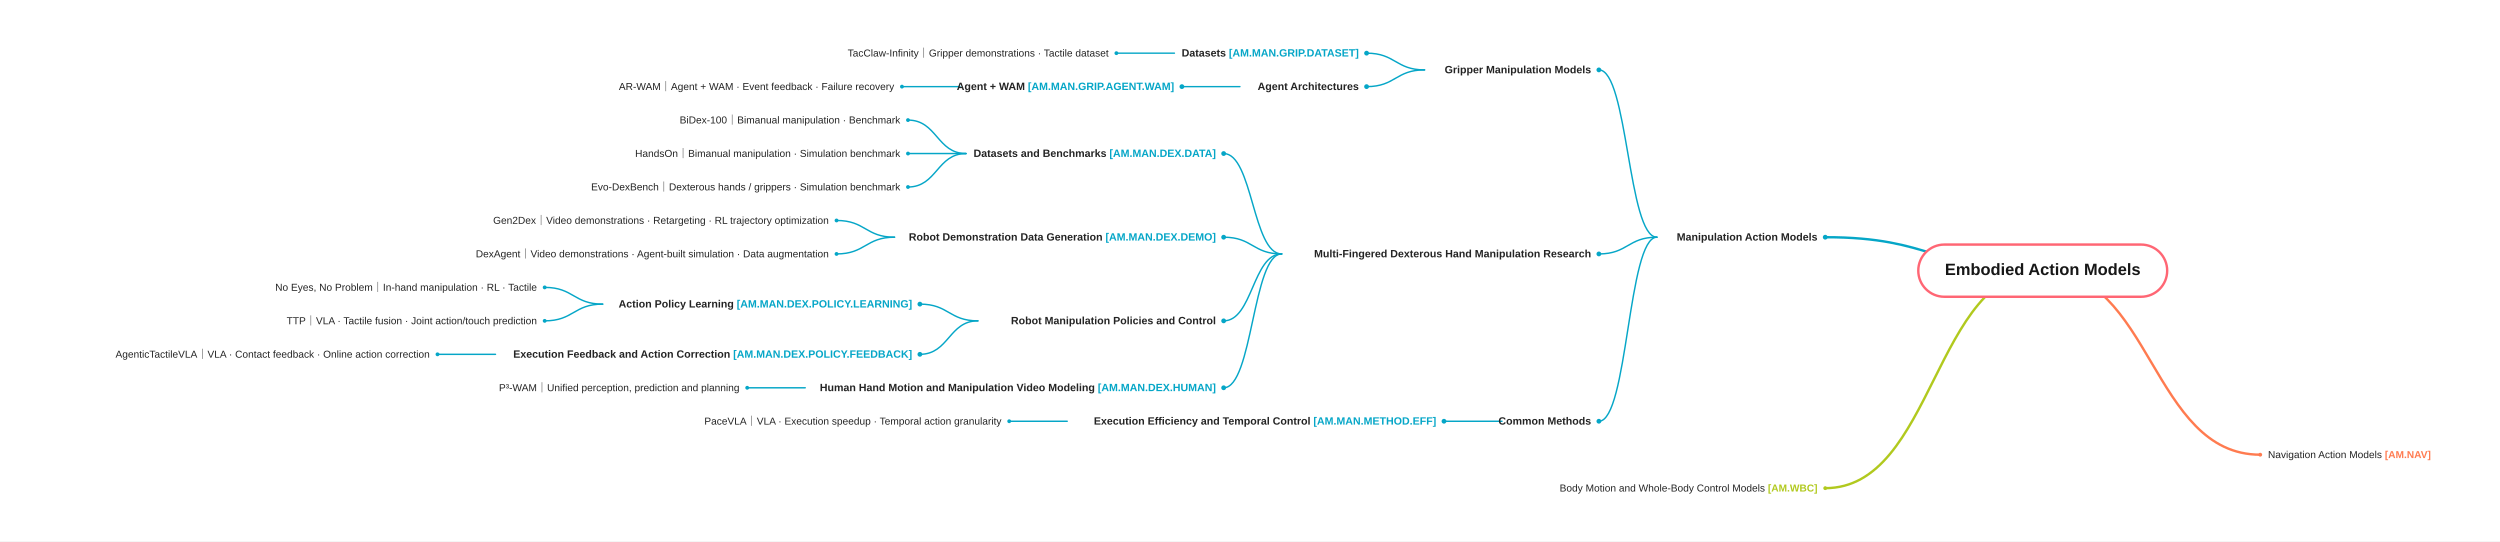
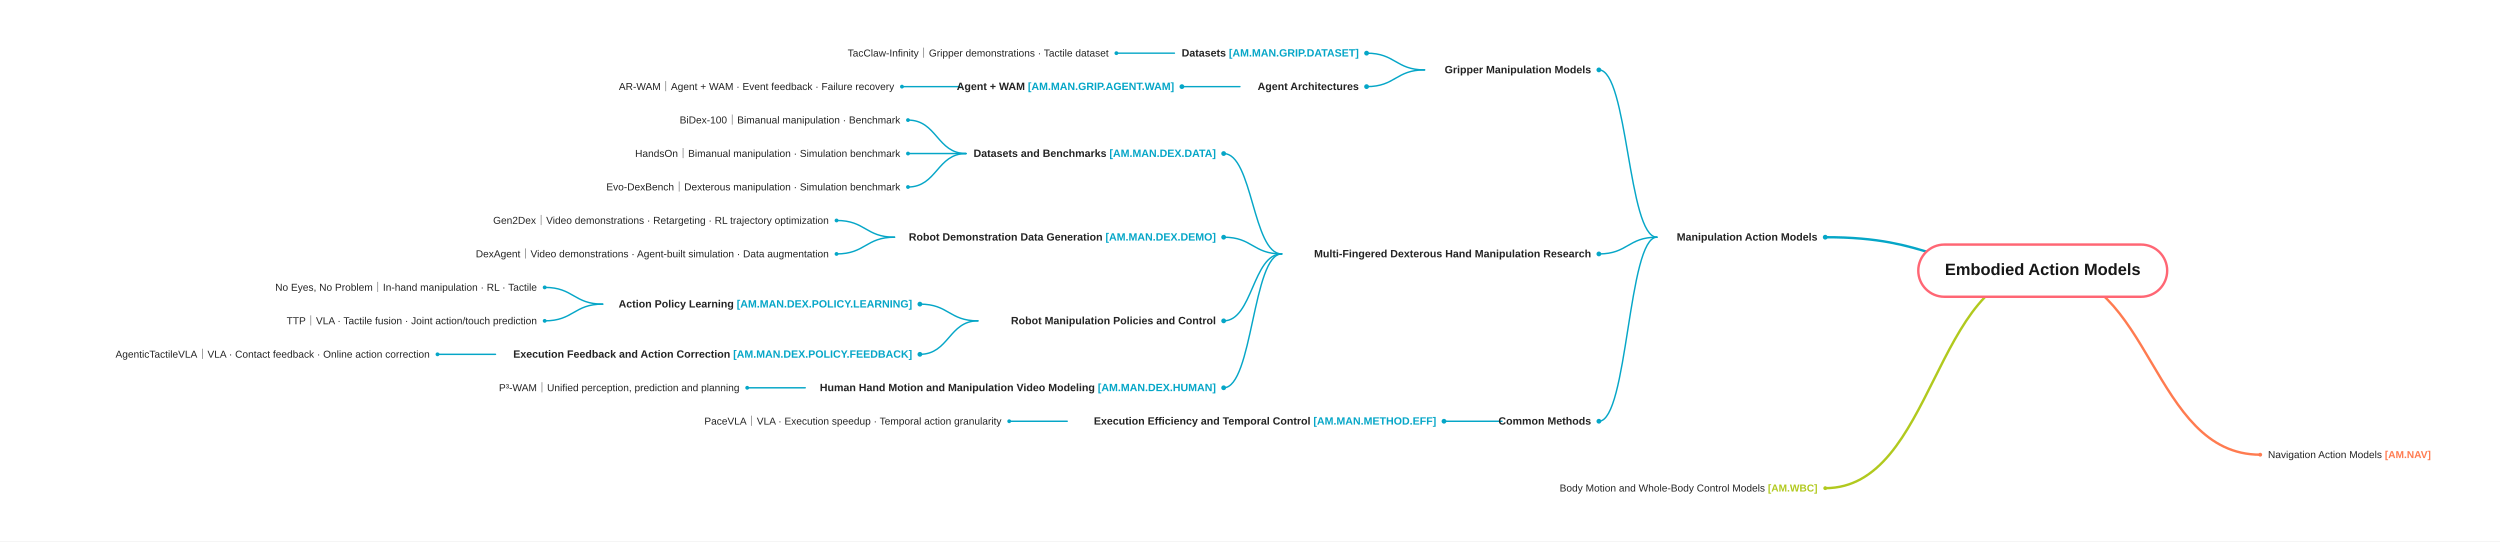
<svg xmlns="http://www.w3.org/2000/svg" viewBox="-2426.36 0 5172.44 1120.0" role="img" aria-labelledby="title desc">
  <rect x="-2426.36" width="5172.44" height="1120.0" fill="#ffffff" />
  <g fill="none" stroke-linecap="round" stroke-linejoin="round">
    <path d="M 1800 560.0 C 1575.0 560.0, 1575.0 490.769, 1350 490.769" stroke="#05a6c7" stroke-width="5" />
    <path d="M 1001.68 490.769 C 941.68 490.769, 941.68 144.615, 881.68 144.615" stroke="#05a6c7" stroke-width="3" />
    <path d="M 521.04 144.615 C 461.04 144.615, 461.04 110.0, 401.04 110.0" stroke="#05a6c7" stroke-width="3" />
    <path d="M 3.44 110.0 C -56.56 110.0, -56.56 110.0, -116.56 110.0" stroke="#05a6c7" stroke-width="3" />
    <path d="M 521.04 144.615 C 461.04 144.615, 461.04 179.231, 401.04 179.231" stroke="#05a6c7" stroke-width="3" />
    <path d="M 138.96 179.231 C 78.96 179.231, 78.96 179.231, 18.96 179.231" stroke="#05a6c7" stroke-width="3" />
    <path d="M -440.24 179.231 C -500.24 179.231, -500.24 179.231, -560.24 179.231" stroke="#05a6c7" stroke-width="3" />
    <path d="M 1001.68 490.769 C 941.68 490.769, 941.68 525.385, 881.68 525.385" stroke="#05a6c7" stroke-width="3" />
    <path d="M 225.36 525.385 C 165.36 525.385, 165.36 317.692, 105.36 317.692" stroke="#05a6c7" stroke-width="3" />
    <path d="M -427.76 317.692 C -487.76 317.692, -487.76 248.462, -547.76 248.462" stroke="#05a6c7" stroke-width="3" />
    <path d="M -427.76 317.692 C -487.76 317.692, -487.76 317.692, -547.76 317.692" stroke="#05a6c7" stroke-width="3" />
    <path d="M -427.76 317.692 C -487.76 317.692, -487.76 386.923, -547.76 386.923" stroke="#05a6c7" stroke-width="3" />
    <path d="M 225.36 525.385 C 165.36 525.385, 165.36 490.769, 105.36 490.769" stroke="#05a6c7" stroke-width="3" />
    <path d="M -575.6 490.769 C -635.6 490.769, -635.6 456.154, -695.6 456.154" stroke="#05a6c7" stroke-width="3" />
    <path d="M -575.6 490.769 C -635.6 490.769, -635.6 525.385, -695.6 525.385" stroke="#05a6c7" stroke-width="3" />
    <path d="M 225.36 525.385 C 165.36 525.385, 165.36 663.846, 105.36 663.846" stroke="#05a6c7" stroke-width="3" />
    <path d="M -403.12 663.846 C -463.12 663.846, -463.12 629.231, -523.12 629.231" stroke="#05a6c7" stroke-width="3" />
    <path d="M -1179.44 629.231 C -1239.44 629.231, -1239.44 594.615, -1299.44 594.615" stroke="#05a6c7" stroke-width="3" />
    <path d="M -1179.44 629.231 C -1239.44 629.231, -1239.44 663.846, -1299.44 663.846" stroke="#05a6c7" stroke-width="3" />
    <path d="M -403.12 663.846 C -463.12 663.846, -463.12 733.077, -523.12 733.077" stroke="#05a6c7" stroke-width="3" />
    <path d="M -1401.2 733.077 C -1461.2 733.077, -1461.2 733.077, -1521.2 733.077" stroke="#05a6c7" stroke-width="3" />
    <path d="M 225.36 525.385 C 165.36 525.385, 165.36 802.308, 105.36 802.308" stroke="#05a6c7" stroke-width="3" />
    <path d="M -760.4 802.308 C -820.4 802.308, -820.4 802.308, -880.4 802.308" stroke="#05a6c7" stroke-width="3" />
    <path d="M 1001.68 490.769 C 941.68 490.769, 941.68 871.538, 881.68 871.538" stroke="#05a6c7" stroke-width="3" />
    <path d="M 681.2 871.538 C 621.2 871.538, 621.2 871.538, 561.2 871.538" stroke="#05a6c7" stroke-width="3" />
    <path d="M -218.32 871.538 C -278.32 871.538, -278.32 871.538, -338.32 871.538" stroke="#05a6c7" stroke-width="3" />
    <path d="M 1800 560.0 C 2025.0 560.0, 2025.0 940.769, 2250 940.769" stroke="#ff7b50" stroke-width="5" />
    <path d="M 1800 560.0 C 1575.0 560.0, 1575.0 1010.0, 1350 1010.0" stroke="#b1c91e" stroke-width="5" />
  </g>
  <circle cx="1350" cy="490.769" r="5" fill="#05a6c7" />
  <text x="1334" y="497.769" text-anchor="end" font-family="Arial, Noto Sans CJK SC, sans-serif" font-size="22" font-weight="650" fill="#242424">Manipulation Action Models</text>
  <circle cx="881.68" cy="144.615" r="5" fill="#05a6c7" />
  <text x="865.68" y="151.615" text-anchor="end" font-family="Arial, Noto Sans CJK SC, sans-serif" font-size="22" font-weight="650" fill="#242424">Gripper Manipulation Models</text>
  <circle cx="401.04" cy="110.0" r="5" fill="#05a6c7" />
  <text x="385.04" y="117.0" text-anchor="end" font-family="Arial, Noto Sans CJK SC, sans-serif" font-size="22" font-weight="650" fill="#242424">Datasets<tspan dx="6" fill="#05a6c7" font-weight="650">[AM.MAN.GRIP.DATASET]</tspan>
  </text>
  <circle cx="-116.56" cy="110.0" r="4" fill="#05a6c7" />
  <text x="-132.56" y="117.0" text-anchor="end" font-family="Arial, Noto Sans CJK SC, sans-serif" font-size="21" font-weight="500" fill="#242424">TacClaw-Infinity｜Gripper demonstrations · Tactile dataset</text>
  <circle cx="401.04" cy="179.231" r="5" fill="#05a6c7" />
  <text x="385.04" y="186.231" text-anchor="end" font-family="Arial, Noto Sans CJK SC, sans-serif" font-size="22" font-weight="650" fill="#242424">Agent Architectures</text>
  <circle cx="18.96" cy="179.231" r="5" fill="#05a6c7" />
  <text x="2.96" y="186.231" text-anchor="end" font-family="Arial, Noto Sans CJK SC, sans-serif" font-size="22" font-weight="650" fill="#242424">Agent + WAM<tspan dx="6" fill="#05a6c7" font-weight="650">[AM.MAN.GRIP.AGENT.WAM]</tspan>
  </text>
  <circle cx="-560.24" cy="179.231" r="4" fill="#05a6c7" />
  <text x="-576.24" y="186.231" text-anchor="end" font-family="Arial, Noto Sans CJK SC, sans-serif" font-size="21" font-weight="500" fill="#242424">AR-WAM｜Agent + WAM · Event feedback · Failure recovery</text>
  <circle cx="881.68" cy="525.385" r="5" fill="#05a6c7" />
  <text x="865.68" y="532.385" text-anchor="end" font-family="Arial, Noto Sans CJK SC, sans-serif" font-size="22" font-weight="650" fill="#242424">Multi-Fingered Dexterous Hand Manipulation Research</text>
  <circle cx="105.36" cy="317.692" r="5" fill="#05a6c7" />
  <text x="89.36" y="324.692" text-anchor="end" font-family="Arial, Noto Sans CJK SC, sans-serif" font-size="22" font-weight="650" fill="#242424">Datasets and Benchmarks<tspan dx="6" fill="#05a6c7" font-weight="650">[AM.MAN.DEX.DATA]</tspan>
  </text>
  <circle cx="-547.76" cy="248.462" r="4" fill="#05a6c7" />
  <text x="-563.76" y="255.462" text-anchor="end" font-family="Arial, Noto Sans CJK SC, sans-serif" font-size="21" font-weight="500" fill="#242424">BiDex-100｜Bimanual manipulation · Benchmark</text>
  <circle cx="-547.76" cy="317.692" r="4" fill="#05a6c7" />
  <text x="-563.76" y="324.692" text-anchor="end" font-family="Arial, Noto Sans CJK SC, sans-serif" font-size="21" font-weight="500" fill="#242424">HandsOn｜Bimanual manipulation · Simulation benchmark</text>
  <circle cx="-547.76" cy="386.923" r="4" fill="#05a6c7" />
-   <text x="-563.76" y="393.923" text-anchor="end" font-family="Arial, Noto Sans CJK SC, sans-serif" font-size="21" font-weight="500" fill="#242424">Evo-DexBench｜Dexterous hands / grippers · Simulation benchmark</text>
+   <text x="-563.76" y="393.923" text-anchor="end" font-family="Arial, Noto Sans CJK SC, sans-serif" font-size="21" font-weight="500" fill="#242424">Evo-DexBench｜Dexterous manipulation · Simulation benchmark</text>
  <circle cx="105.36" cy="490.769" r="5" fill="#05a6c7" />
  <text x="89.36" y="497.769" text-anchor="end" font-family="Arial, Noto Sans CJK SC, sans-serif" font-size="22" font-weight="650" fill="#242424">Robot Demonstration Data Generation<tspan dx="6" fill="#05a6c7" font-weight="650">[AM.MAN.DEX.DEMO]</tspan>
  </text>
  <circle cx="-695.6" cy="456.154" r="4" fill="#05a6c7" />
  <text x="-711.6" y="463.154" text-anchor="end" font-family="Arial, Noto Sans CJK SC, sans-serif" font-size="21" font-weight="500" fill="#242424">Gen2Dex｜Video demonstrations · Retargeting · RL trajectory optimization</text>
  <circle cx="-695.6" cy="525.385" r="4" fill="#05a6c7" />
  <text x="-711.6" y="532.385" text-anchor="end" font-family="Arial, Noto Sans CJK SC, sans-serif" font-size="21" font-weight="500" fill="#242424">DexAgent｜Video demonstrations · Agent-built simulation · Data augmentation</text>
  <circle cx="105.36" cy="663.846" r="5" fill="#05a6c7" />
  <text x="89.36" y="670.846" text-anchor="end" font-family="Arial, Noto Sans CJK SC, sans-serif" font-size="22" font-weight="650" fill="#242424">Robot Manipulation Policies and Control</text>
  <circle cx="-523.12" cy="629.231" r="5" fill="#05a6c7" />
  <text x="-539.12" y="636.231" text-anchor="end" font-family="Arial, Noto Sans CJK SC, sans-serif" font-size="22" font-weight="650" fill="#242424">Action Policy Learning<tspan dx="6" fill="#05a6c7" font-weight="650">[AM.MAN.DEX.POLICY.LEARNING]</tspan>
  </text>
  <circle cx="-1299.44" cy="594.615" r="4" fill="#05a6c7" />
  <text x="-1315.44" y="601.615" text-anchor="end" font-family="Arial, Noto Sans CJK SC, sans-serif" font-size="21" font-weight="500" fill="#242424">No Eyes, No Problem｜In-hand manipulation · RL · Tactile</text>
  <circle cx="-1299.44" cy="663.846" r="4" fill="#05a6c7" />
  <text x="-1315.44" y="670.846" text-anchor="end" font-family="Arial, Noto Sans CJK SC, sans-serif" font-size="21" font-weight="500" fill="#242424">TTP｜VLA · Tactile fusion · Joint action/touch prediction</text>
  <circle cx="-523.12" cy="733.077" r="5" fill="#05a6c7" />
  <text x="-539.12" y="740.077" text-anchor="end" font-family="Arial, Noto Sans CJK SC, sans-serif" font-size="22" font-weight="650" fill="#242424">Execution Feedback and Action Correction<tspan dx="6" fill="#05a6c7" font-weight="650">[AM.MAN.DEX.POLICY.FEEDBACK]</tspan>
  </text>
  <circle cx="-1521.2" cy="733.077" r="4" fill="#05a6c7" />
  <text x="-1537.2" y="740.077" text-anchor="end" font-family="Arial, Noto Sans CJK SC, sans-serif" font-size="21" font-weight="500" fill="#242424">AgenticTactileVLA｜VLA · Contact feedback · Online action correction</text>
  <circle cx="105.36" cy="802.308" r="5" fill="#05a6c7" />
  <text x="89.36" y="809.308" text-anchor="end" font-family="Arial, Noto Sans CJK SC, sans-serif" font-size="22" font-weight="650" fill="#242424">Human Hand Motion and Manipulation Video Modeling<tspan dx="6" fill="#05a6c7" font-weight="650">[AM.MAN.DEX.HUMAN]</tspan>
  </text>
  <circle cx="-880.4" cy="802.308" r="4" fill="#05a6c7" />
  <text x="-896.4" y="809.308" text-anchor="end" font-family="Arial, Noto Sans CJK SC, sans-serif" font-size="21" font-weight="500" fill="#242424">P³-WAM｜Unified perception, prediction and planning</text>
  <circle cx="881.68" cy="871.538" r="5" fill="#05a6c7" />
  <text x="865.68" y="878.538" text-anchor="end" font-family="Arial, Noto Sans CJK SC, sans-serif" font-size="22" font-weight="650" fill="#242424">Common Methods</text>
  <circle cx="561.2" cy="871.538" r="5" fill="#05a6c7" />
  <text x="545.2" y="878.538" text-anchor="end" font-family="Arial, Noto Sans CJK SC, sans-serif" font-size="22" font-weight="650" fill="#242424">Execution Efficiency and Temporal Control<tspan dx="6" fill="#05a6c7" font-weight="650">[AM.MAN.METHOD.EFF]</tspan>
  </text>
  <circle cx="-338.32" cy="871.538" r="4" fill="#05a6c7" />
  <text x="-354.32" y="878.538" text-anchor="end" font-family="Arial, Noto Sans CJK SC, sans-serif" font-size="21" font-weight="500" fill="#242424">PaceVLA｜VLA · Execution speedup · Temporal action granularity</text>
  <circle cx="2250" cy="940.769" r="4" fill="#ff7b50" />
  <text x="2266" y="947.769" text-anchor="start" font-family="Arial, Noto Sans CJK SC, sans-serif" font-size="21" font-weight="500" fill="#242424">Navigation Action Models<tspan dx="6" fill="#ff7b50" font-weight="650">[AM.NAV]</tspan>
  </text>
  <circle cx="1350" cy="1010.0" r="4" fill="#b1c91e" />
  <text x="1334" y="1017.0" text-anchor="end" font-family="Arial, Noto Sans CJK SC, sans-serif" font-size="21" font-weight="500" fill="#242424">Body Motion and Whole-Body Control Models<tspan dx="6" fill="#b1c91e" font-weight="650">[AM.WBC]</tspan>
  </text>
  <rect x="1542.5" y="506.0" width="515" height="108" rx="54" fill="#ffffff" stroke="#ff6674" stroke-width="5" />
  <text x="1800" y="569.0" text-anchor="middle" font-family="Arial, Noto Sans CJK SC, sans-serif" font-size="34" font-weight="700" fill="#171717">Embodied Action Models</text>
</svg>
